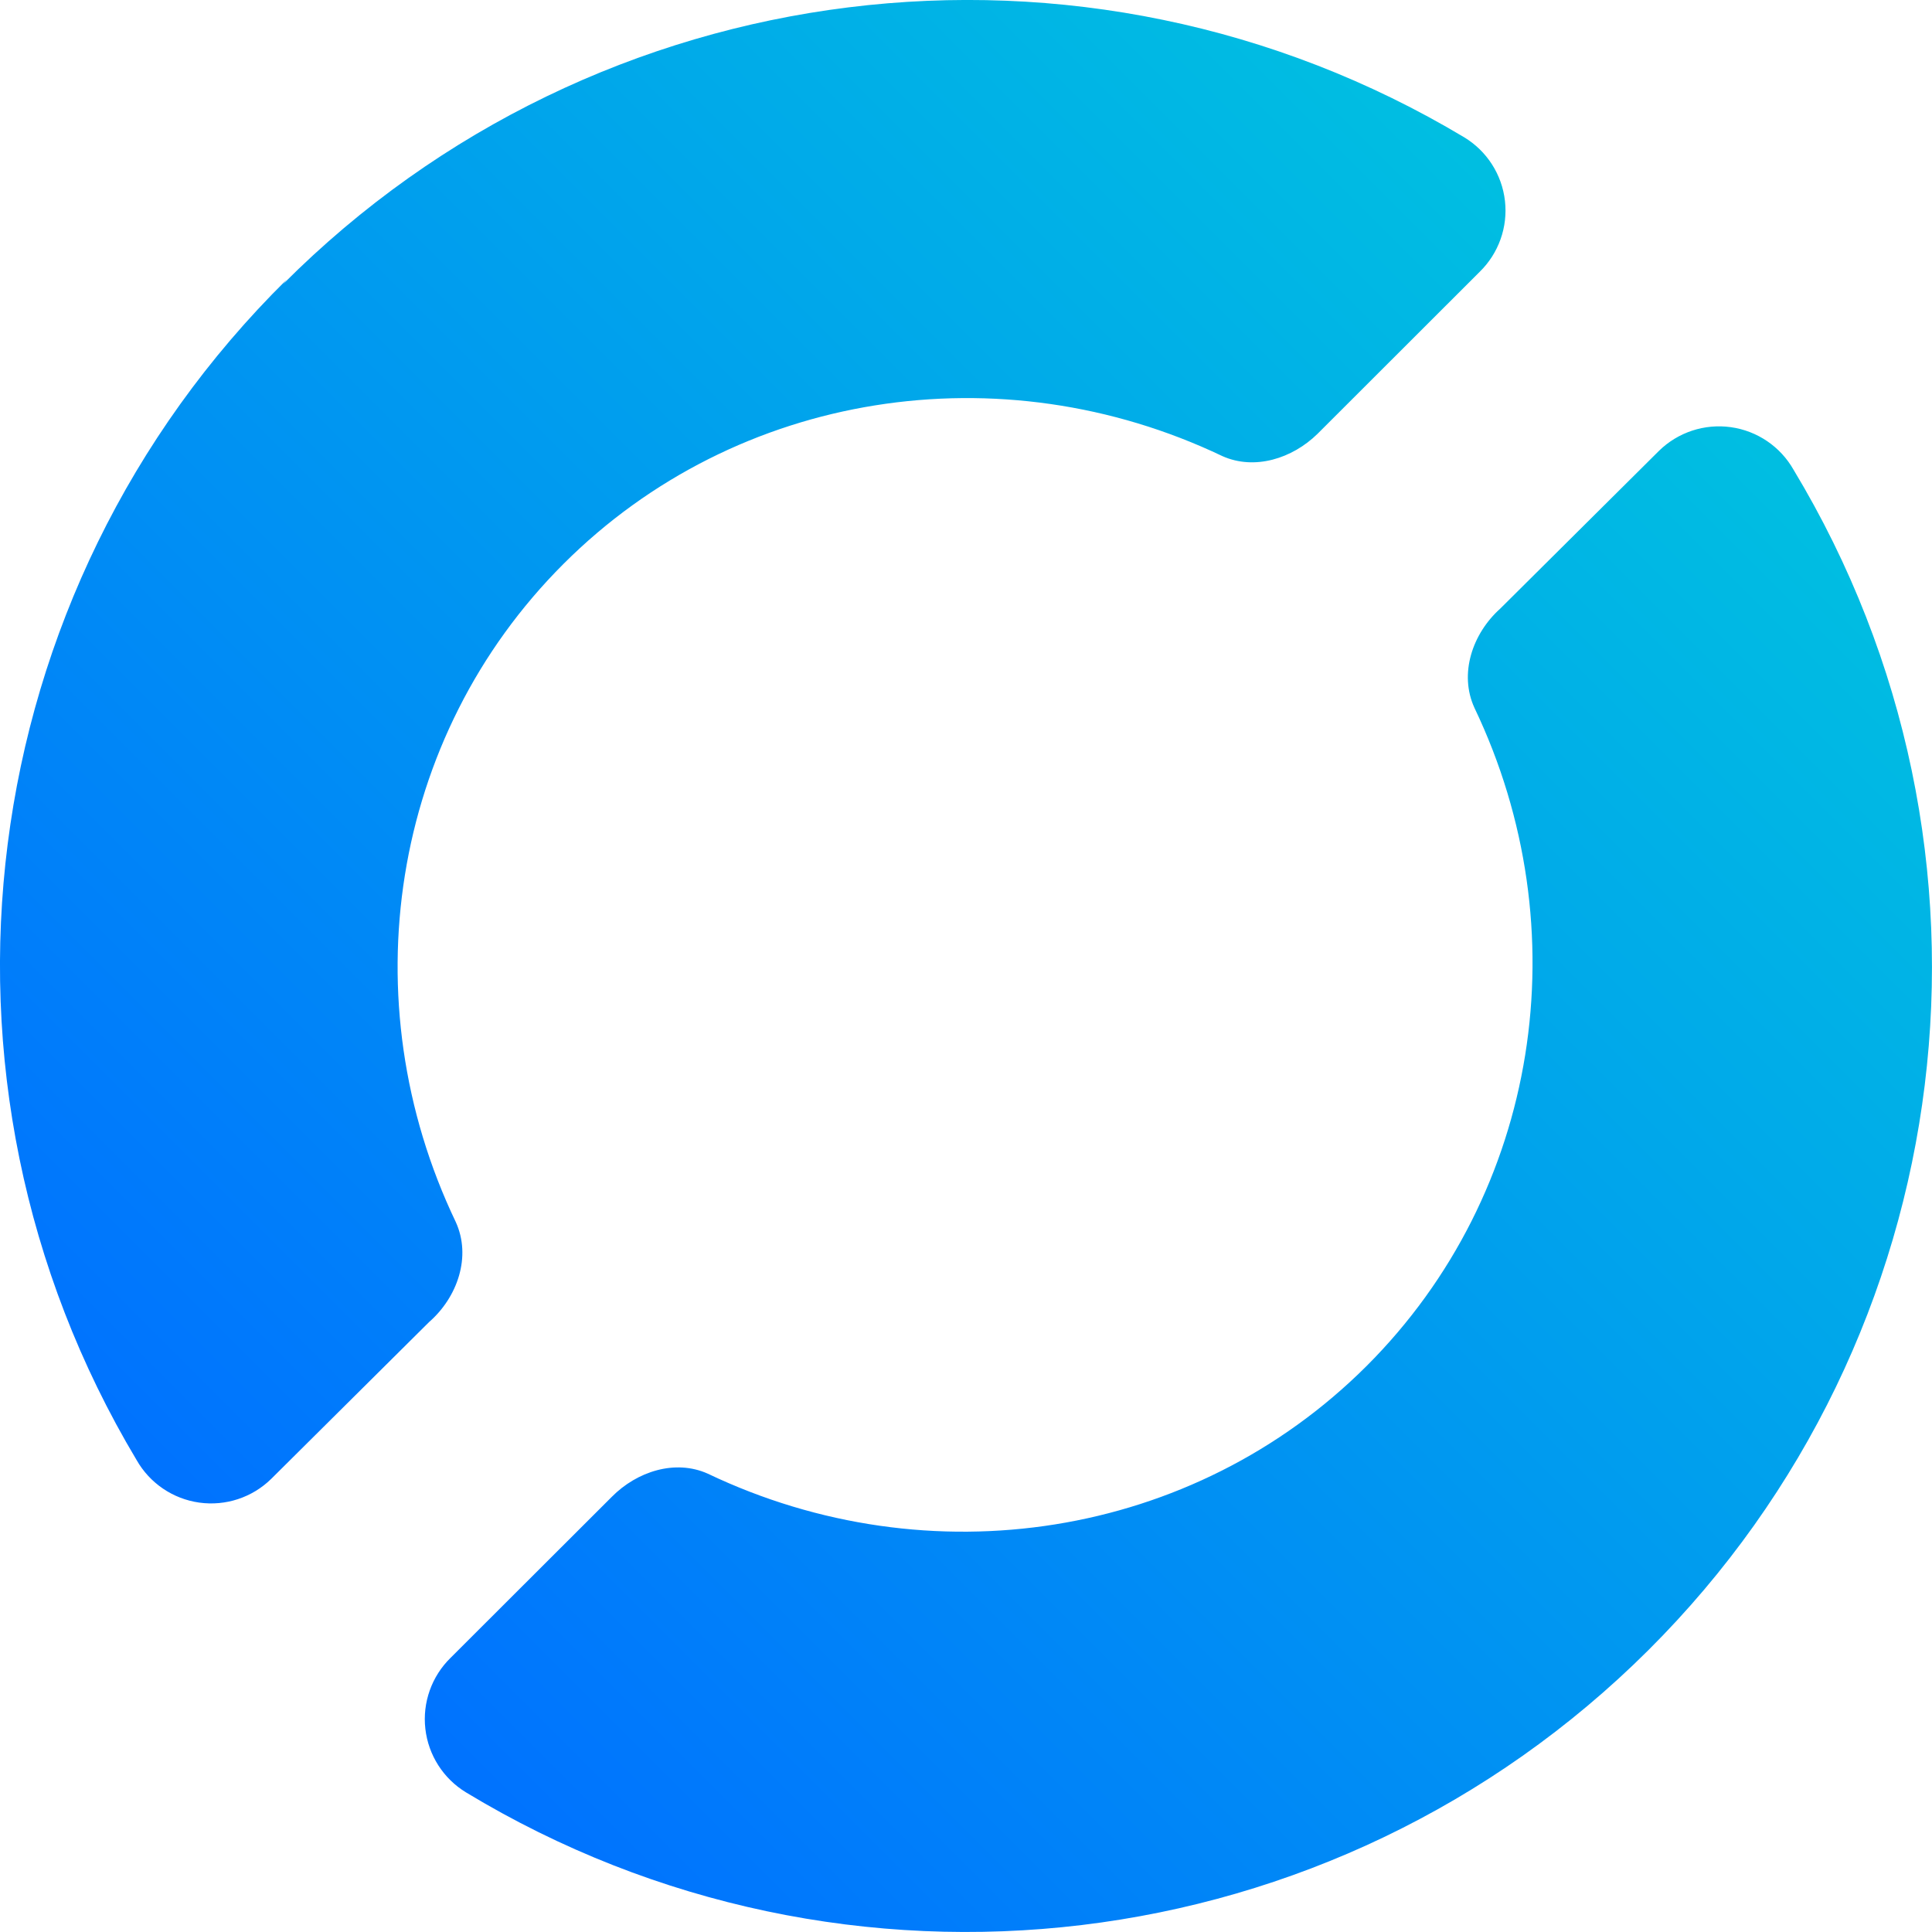
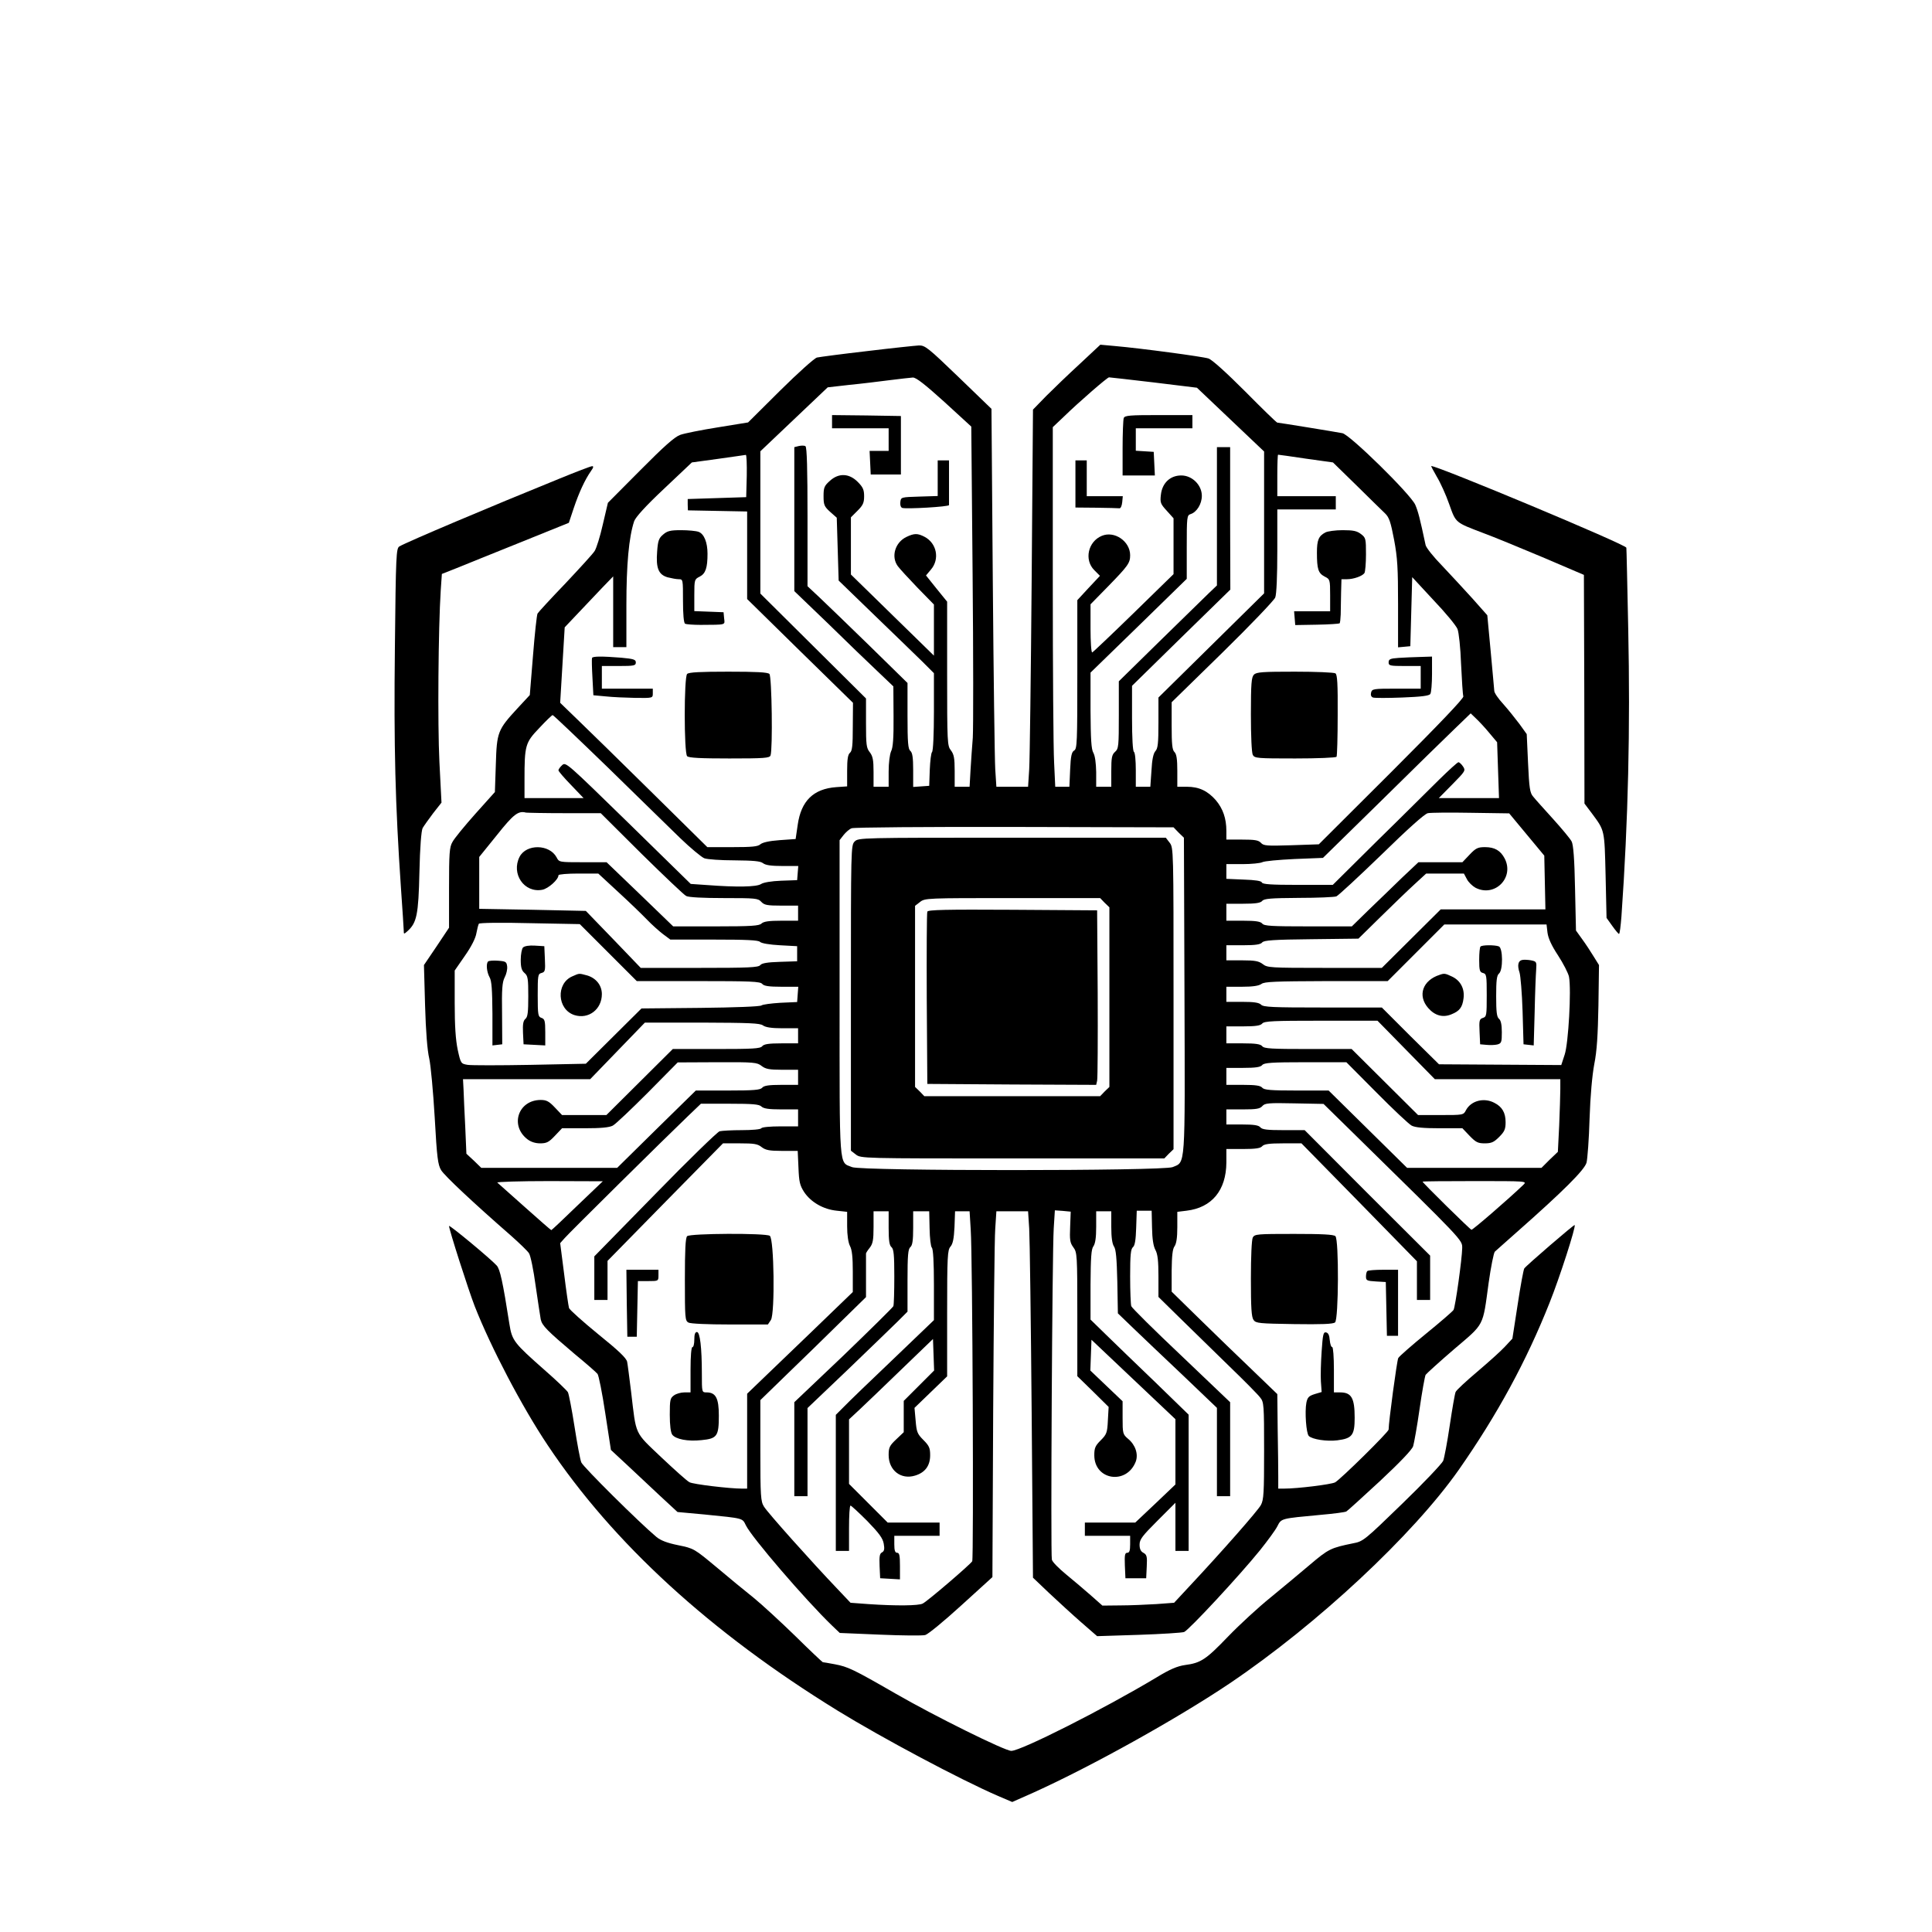
- <svg xmlns="http://www.w3.org/2000/svg" xmlns:xlink="http://www.w3.org/1999/xlink" xml:space="preserve" viewBox="66.993 897.484 26 26">
-   <linearGradient id="a" x1=".148" x2=".845" y1=".851" y2=".154" gradientTransform="matrix(26.301 0 0 26.331 90.674 911.757)" gradientUnits="userSpaceOnUse">
-     <stop offset="0" stop-color="#0071ff" />
-     <stop offset="1" stop-color="#00bfe1" />
-   </linearGradient>
-   <defs>
-     <linearGradient xlink:href="#a" id="b" x1=".148" x2=".845" y1=".851" y2=".154" gradientTransform="matrix(26.00048 0 0 25.99935 66.993 897.485)" gradientUnits="userSpaceOnUse" />
-   </defs>
-   <path fill="url(#b)" d="m89.318 903.552-2.135 2.122c-.376.337-.558.879-.347 1.337 1.422 2.976.882 6.524-1.452 8.856-2.335 2.331-5.887 2.87-8.866 1.449-.439-.197-.954-.03-1.292.312l-2.17 2.167a1.154 1.154 0 0 0 .208 1.81 13.005 13.005 0 0 0 15.91-1.912 12.97 12.97 0 0 0 1.956-15.887 1.154 1.154 0 0 0-1.812-.254zm-18.467-2.305a12.969 12.969 0 0 0-2.02 15.885 1.154 1.154 0 0 0 1.812.254l2.124-2.11c.385-.336.572-.884.359-1.348-1.423-2.976-.884-6.524 1.451-8.856 2.334-2.332 5.887-2.871 8.866-1.45.434.194.942.033 1.281-.3l2.182-2.18a1.152 1.152 0 0 0-.208-1.81 13.009 13.009 0 0 0-15.893 1.973z" />
+ <svg xmlns="http://www.w3.org/2000/svg" version="1.0" width="1024pt" height="1024pt" viewBox="0 0 1024 1024" preserveAspectRatio="xMidYMid meet">
+   <g transform="translate(0,1024) scale(0.1,-0.1)" fill="#000000" stroke="none">
+     <path d="M4595 8379 c-131 -15 -251 -31 -265 -34 -14 -4 -99 -80 -195 -175 l-170 -169 -160 -26 c-88 -14 -178 -32 -200 -40 -30 -11 -86 -61 -212 -188 l-171 -172 -27 -115 c-14 -63 -34 -126 -43 -140 -8 -14 -79 -91 -155 -172 -77 -80 -144 -153 -148 -160 -4 -8 -15 -108 -24 -223 l-17 -209 -65 -70 c-105 -114 -110 -126 -115 -298 l-5 -146 -104 -116 c-57 -64 -112 -131 -121 -149 -16 -27 -18 -61 -18 -243 l0 -211 -66 -99 -67 -99 6 -215 c4 -138 12 -238 22 -280 8 -36 21 -176 29 -312 12 -217 17 -251 34 -280 19 -31 174 -176 370 -347 45 -40 89 -82 96 -94 8 -12 24 -89 35 -172 12 -82 24 -162 27 -178 7 -33 34 -60 178 -182 62 -51 117 -99 123 -107 6 -7 25 -101 41 -208 l30 -195 84 -78 c46 -43 125 -117 176 -165 l93 -86 142 -13 c211 -21 201 -19 220 -57 29 -62 317 -397 456 -531 l42 -40 214 -9 c117 -5 225 -6 239 -2 15 4 100 74 191 157 l165 150 4 877 c3 482 7 919 11 970 l6 92 84 0 84 0 6 -92 c3 -51 9 -488 13 -972 l7 -878 85 -81 c47 -44 123 -114 170 -155 l85 -74 220 7 c121 4 229 11 241 15 25 10 292 297 402 433 40 50 82 107 92 127 22 43 17 41 230 61 69 6 130 14 136 18 6 3 86 76 178 161 106 99 170 166 176 185 5 17 21 105 34 197 13 91 28 173 32 181 5 7 73 69 151 136 163 139 151 116 183 351 12 85 27 160 33 166 7 6 59 53 117 104 247 218 359 330 369 368 5 20 13 125 16 232 4 122 14 231 25 290 14 69 19 154 22 310 l3 215 -28 45 c-15 25 -42 66 -61 92 l-33 46 -5 224 c-3 157 -9 231 -18 248 -7 14 -52 68 -99 120 -47 52 -95 105 -105 118 -17 19 -21 45 -27 177 l-7 154 -38 53 c-22 29 -60 77 -86 106 -27 29 -48 60 -48 70 -1 9 -9 104 -19 209 l-18 192 -78 88 c-44 49 -116 126 -161 174 -46 47 -85 96 -88 110 -31 146 -40 179 -55 214 -26 57 -346 371 -386 379 -36 7 -337 56 -345 56 -4 0 -80 74 -170 165 -100 100 -176 169 -195 175 -31 10 -358 54 -496 66 l-77 7 -108 -101 c-60 -55 -140 -132 -179 -171 l-70 -72 -7 -907 c-4 -499 -10 -949 -13 -999 l-6 -93 -84 0 -84 0 -6 93 c-3 50 -9 501 -13 1001 l-7 909 -175 169 c-161 155 -177 168 -210 167 -19 -1 -143 -14 -275 -30z m410 -269 l143 -131 7 -782 c4 -430 4 -820 1 -867 -4 -47 -9 -124 -12 -172 l-5 -88 -40 0 -39 0 0 84 c0 68 -4 88 -20 109 -19 24 -20 40 -20 407 l0 381 -56 69 -56 70 26 31 c48 56 31 140 -34 174 -37 19 -54 19 -96 -1 -60 -29 -82 -104 -46 -154 10 -14 57 -65 105 -115 l87 -89 0 -135 0 -136 -92 90 c-51 50 -150 146 -220 215 l-128 125 0 151 0 152 35 35 c29 29 35 42 35 77 0 34 -6 48 -34 76 -46 46 -101 48 -148 5 -29 -26 -33 -35 -33 -81 0 -46 4 -55 35 -83 l35 -31 5 -166 5 -167 190 -184 c105 -101 218 -211 253 -245 l62 -62 0 -204 c0 -116 -4 -208 -10 -214 -5 -5 -10 -47 -12 -94 l-3 -85 -42 -3 -43 -3 0 89 c0 67 -4 93 -15 102 -12 10 -15 44 -15 186 l0 174 -202 198 c-112 109 -231 224 -265 256 l-63 59 0 368 c0 248 -3 370 -11 374 -5 4 -21 4 -35 1 l-24 -6 0 -382 0 -381 178 -171 c97 -95 215 -209 262 -253 l85 -81 1 -159 c1 -114 -3 -166 -13 -185 -7 -16 -13 -60 -13 -108 l0 -80 -40 0 -40 0 0 79 c0 63 -4 83 -20 104 -18 22 -20 40 -20 155 l0 130 -280 278 -280 278 0 377 0 377 179 170 178 169 114 13 c63 6 159 18 214 25 55 7 110 13 123 14 17 1 64 -36 167 -129z m1110 103 l229 -28 178 -169 178 -169 0 -376 0 -376 -280 -276 -280 -276 0 -133 c0 -109 -3 -137 -16 -151 -11 -12 -18 -45 -21 -103 l-6 -86 -38 0 -39 0 0 89 c0 50 -4 93 -10 96 -6 4 -10 74 -10 178 l0 172 260 255 261 255 -1 378 0 377 -35 0 -35 0 0 -366 0 -367 -43 -41 c-23 -22 -140 -137 -260 -254 l-217 -213 0 -178 c0 -165 -1 -179 -20 -196 -17 -15 -20 -31 -20 -102 l0 -83 -40 0 -40 0 0 78 c-1 48 -6 86 -15 102 -11 19 -14 70 -15 225 l0 200 255 248 255 249 0 168 c0 159 1 169 20 175 33 10 60 54 60 97 0 57 -51 108 -109 108 -59 0 -101 -40 -108 -102 -5 -42 -2 -49 31 -85 l36 -40 0 -148 0 -148 -211 -206 c-116 -113 -215 -207 -220 -209 -5 -2 -9 55 -9 126 l0 129 95 97 c104 107 115 122 115 163 0 74 -83 131 -150 103 -73 -30 -95 -127 -40 -182 l30 -30 -60 -64 -60 -65 0 -394 c0 -359 -1 -395 -17 -403 -13 -8 -18 -29 -21 -101 l-4 -91 -38 0 -37 0 -6 128 c-4 70 -7 498 -7 952 l0 826 58 55 c79 77 231 209 240 209 4 0 110 -12 237 -27z m-2157 -495 l-3 -113 -155 -5 -155 -5 0 -30 1 -30 157 -3 157 -3 0 -232 0 -232 280 -275 281 -275 -1 -126 c0 -100 -3 -129 -15 -139 -11 -9 -15 -34 -15 -95 l0 -83 -58 -4 c-121 -9 -186 -73 -204 -200 l-11 -75 -85 -6 c-55 -4 -90 -12 -102 -22 -13 -12 -44 -15 -149 -15 l-132 0 -297 293 c-163 161 -339 333 -390 382 l-93 90 12 200 12 200 71 75 c39 41 97 102 128 135 l58 60 0 -187 0 -188 35 0 35 0 0 223 c0 215 13 359 41 444 7 21 60 80 158 172 l148 140 139 19 c76 11 143 20 147 21 4 1 6 -50 5 -111z m2964 91 l143 -20 125 -122 c68 -67 136 -134 151 -148 22 -21 30 -46 48 -140 18 -96 21 -151 21 -342 l0 -228 33 3 32 3 5 183 5 183 113 -122 c63 -66 120 -135 127 -153 7 -17 16 -99 19 -186 4 -85 9 -162 12 -171 3 -10 -129 -148 -381 -400 l-385 -384 -146 -5 c-130 -4 -147 -3 -161 13 -13 14 -33 17 -100 17 l-83 0 0 46 c0 66 -18 118 -56 163 -43 49 -89 71 -153 71 l-51 0 0 84 c0 62 -4 89 -15 100 -12 11 -15 42 -15 139 l0 125 269 263 c148 145 274 277 280 292 7 17 11 116 11 248 l0 219 155 0 155 0 0 35 0 35 -155 0 -155 0 0 110 c0 61 2 110 4 110 3 0 69 -9 148 -21z m971 -1453 l42 -50 5 -148 5 -148 -160 0 -159 0 72 73 c69 70 71 73 56 95 -8 12 -19 22 -24 22 -5 0 -51 -42 -102 -92 -52 -51 -199 -198 -329 -325 l-235 -233 -186 0 c-140 0 -187 3 -190 13 -3 8 -35 13 -96 15 l-92 4 0 39 0 39 86 0 c47 0 94 5 104 10 10 6 87 13 171 17 l151 6 307 301 c168 166 344 338 391 383 l85 82 28 -27 c16 -15 48 -49 70 -76z m-4672 -183 c156 -153 329 -321 384 -375 55 -53 113 -101 128 -107 16 -6 88 -11 160 -11 100 -1 137 -4 151 -15 14 -11 45 -15 104 -15 l83 0 -3 -37 -3 -38 -85 -3 c-51 -2 -94 -9 -107 -18 -24 -15 -127 -17 -285 -5 l-87 6 -331 324 c-323 315 -331 323 -350 306 -11 -10 -20 -22 -20 -28 0 -5 30 -40 67 -78 l66 -69 -156 0 -157 0 0 98 c0 181 4 196 78 273 35 38 68 69 71 69 4 0 135 -125 292 -277z m-228 -243 l191 0 215 -214 c119 -117 226 -219 238 -225 13 -7 89 -11 201 -11 166 0 180 -1 197 -20 16 -17 31 -20 107 -20 l88 0 0 -40 0 -40 -89 0 c-66 0 -93 -4 -105 -15 -12 -12 -53 -15 -241 -15 l-227 0 -176 170 -177 170 -126 0 c-125 0 -126 0 -139 26 -38 70 -160 72 -196 3 -46 -90 24 -193 120 -175 32 6 86 54 86 77 0 5 47 9 105 9 l106 0 107 -99 c59 -54 127 -120 152 -146 25 -26 63 -60 84 -76 l39 -29 232 0 c171 0 234 -3 243 -12 8 -8 51 -15 105 -18 l92 -5 0 -40 0 -40 -92 -3 c-65 -2 -95 -7 -103 -17 -10 -13 -63 -15 -323 -15 l-311 0 -145 151 -146 151 -282 6 -283 5 0 138 0 137 93 115 c89 112 114 131 155 120 8 -1 100 -3 205 -3z m5099 -113 l93 -112 3 -142 3 -143 -277 0 -278 0 -156 -155 -156 -155 -303 0 c-288 0 -304 1 -328 20 -21 16 -41 20 -109 20 l-84 0 0 40 0 40 89 0 c65 0 92 4 101 15 9 11 58 15 261 17 l249 3 117 115 c65 64 146 142 180 173 l62 57 100 0 100 0 16 -30 c8 -16 29 -36 45 -45 102 -53 208 53 155 155 -22 42 -53 60 -104 60 -38 0 -49 -5 -82 -40 l-38 -40 -117 0 -116 0 -87 -82 c-47 -46 -126 -122 -176 -170 l-90 -88 -231 0 c-194 0 -234 2 -244 15 -9 11 -35 15 -101 15 l-89 0 0 45 0 45 89 0 c66 0 92 4 101 15 10 12 45 15 194 16 99 0 189 4 199 8 10 4 117 103 239 221 138 135 229 217 246 220 14 3 117 4 228 2 l203 -3 93 -112z m-1845 10 l28 -27 3 -835 c3 -928 6 -882 -63 -911 -51 -21 -1649 -21 -1699 0 -70 29 -66 -31 -66 897 l0 836 21 27 c12 15 31 32 43 36 11 5 400 8 863 7 l843 -2 27 -28z m-3023 -636 l151 -151 326 0 c278 0 328 -2 339 -15 9 -11 35 -15 102 -15 l89 0 -3 -40 -3 -41 -89 -4 c-49 -3 -94 -9 -100 -14 -7 -6 -143 -11 -324 -13 l-312 -3 -147 -146 -148 -147 -295 -6 c-162 -3 -311 -3 -331 0 -36 6 -37 7 -53 80 -11 53 -16 125 -16 248 l0 172 54 78 c35 50 57 94 61 120 4 22 10 45 13 50 3 5 117 7 270 3 l265 -5 151 -151z m4978 106 c4 -30 21 -68 56 -121 28 -43 54 -94 58 -113 13 -69 -3 -354 -23 -413 l-18 -55 -324 2 -324 2 -152 150 -151 151 -313 0 c-264 0 -315 2 -327 15 -11 11 -38 15 -100 15 l-84 0 0 40 0 40 83 0 c58 0 89 5 103 15 16 12 74 14 344 15 l325 0 150 150 150 150 271 0 271 0 5 -43z m-749 -622 l152 -155 333 0 332 0 0 -53 c0 -30 -3 -116 -6 -193 l-7 -139 -44 -42 -43 -43 -356 0 -356 0 -208 205 -208 205 -170 0 c-138 0 -172 3 -182 15 -9 11 -35 15 -101 15 l-89 0 0 45 0 45 89 0 c66 0 92 4 101 15 10 12 49 15 229 15 l217 0 160 -161 c87 -88 171 -167 186 -175 19 -10 63 -14 148 -14 l121 0 38 -40 c33 -34 44 -40 80 -40 36 0 49 6 77 34 28 28 34 41 34 78 0 50 -18 82 -60 103 -55 29 -123 11 -150 -39 -13 -26 -15 -26 -134 -26 l-120 0 -176 175 -176 175 -231 0 c-193 0 -233 2 -243 15 -9 11 -35 15 -101 15 l-89 0 0 45 0 45 89 0 c66 0 92 4 101 15 11 13 58 15 312 15 l299 0 152 -155z m-3409 130 c14 -10 45 -15 103 -15 l83 0 0 -40 0 -40 -89 0 c-66 0 -92 -4 -101 -15 -10 -13 -50 -15 -243 -15 l-231 0 -176 -175 -176 -175 -117 0 -118 0 -38 40 c-31 33 -45 40 -75 40 -119 0 -165 -135 -71 -208 18 -14 42 -22 68 -22 34 0 46 6 78 40 l38 40 121 0 c85 0 129 4 148 14 15 8 98 87 186 175 l158 160 210 1 c196 1 211 -1 235 -20 21 -16 40 -20 109 -20 l84 0 0 -40 0 -40 -89 0 c-66 0 -92 -4 -101 -15 -10 -12 -44 -15 -182 -15 l-170 0 -209 -205 -208 -205 -360 0 -360 0 -39 38 -40 37 -6 140 c-4 77 -8 166 -9 198 l-3 57 337 0 337 0 145 150 145 150 303 0 c252 -1 307 -3 323 -15z m3126 -568 c590 -579 580 -568 580 -612 -1 -57 -36 -310 -46 -328 -5 -8 -71 -65 -146 -126 -76 -62 -142 -120 -147 -129 -7 -13 -51 -340 -51 -379 0 -13 -256 -265 -284 -280 -22 -11 -199 -33 -271 -33 l-30 0 0 62 c0 35 -1 148 -3 251 l-2 188 -137 132 c-76 72 -202 195 -280 271 l-143 140 0 111 c1 81 5 115 15 129 10 14 15 45 15 102 l0 81 49 6 c134 16 210 108 211 255 l0 72 89 0 c66 0 92 4 101 15 10 11 36 15 110 15 l98 0 306 -312 306 -313 0 -102 0 -103 35 0 35 0 0 117 0 118 -333 332 -332 333 -111 0 c-87 0 -114 3 -124 15 -9 11 -34 15 -96 15 l-84 0 0 40 0 40 88 0 c71 0 90 3 103 18 13 15 32 17 169 14 l155 -3 155 -152z m-3134 138 c12 -11 39 -15 105 -15 l89 0 0 -45 0 -45 -94 0 c-53 0 -98 -4 -101 -10 -3 -6 -49 -10 -103 -10 -53 0 -106 -3 -118 -6 -11 -3 -166 -153 -342 -334 l-322 -329 0 -115 0 -116 35 0 35 0 0 104 0 103 306 312 306 311 90 0 c75 0 94 -3 115 -20 21 -16 41 -20 108 -20 l83 0 4 -88 c3 -76 7 -94 30 -130 36 -54 102 -92 173 -99 l55 -6 0 -76 c0 -48 6 -87 15 -105 11 -20 15 -60 15 -136 l0 -108 -227 -219 c-125 -120 -251 -241 -280 -269 l-53 -51 0 -251 0 -252 -27 0 c-66 0 -260 23 -279 34 -12 6 -79 66 -149 132 -145 138 -132 112 -160 347 -9 73 -18 144 -21 159 -4 20 -45 59 -154 147 -82 67 -151 129 -154 138 -3 10 -15 91 -26 181 l-21 163 24 27 c25 29 534 532 652 645 l70 67 153 0 c123 0 156 -3 168 -15z m-976 -525 c-74 -72 -136 -130 -138 -130 -2 0 -65 55 -140 122 -75 67 -141 125 -146 130 -6 4 118 8 275 8 l284 -1 -135 -129z m5015 111 c-79 -76 -270 -241 -276 -239 -9 3 -259 249 -259 255 0 2 125 3 277 3 273 0 277 0 258 -19z m-2403 -223 c-3 -69 -1 -85 17 -109 20 -27 21 -40 21 -356 l0 -327 83 -81 83 -82 -4 -71 c-3 -66 -7 -75 -38 -106 -29 -29 -34 -41 -34 -79 0 -133 172 -159 220 -33 14 39 -2 88 -41 120 -28 24 -29 28 -29 112 l0 87 -85 81 -86 82 3 81 3 82 223 -211 222 -210 0 -173 0 -173 -106 -101 -107 -101 -133 0 -134 0 0 -35 0 -35 120 0 120 0 0 -45 c0 -34 -4 -45 -15 -45 -13 0 -15 -12 -13 -67 l3 -68 55 0 55 0 3 62 c3 54 0 63 -18 73 -14 7 -20 21 -20 43 0 28 14 46 95 127 l95 95 0 -128 0 -127 35 0 35 0 0 361 0 361 -177 172 c-98 94 -215 207 -260 251 l-83 81 0 184 c1 147 4 189 15 204 10 14 15 45 15 103 l0 83 40 0 40 0 0 -83 c0 -55 5 -89 14 -103 11 -15 15 -64 18 -187 l3 -168 80 -77 c44 -42 162 -155 263 -250 l182 -174 0 -234 0 -234 35 0 35 0 0 249 0 249 -259 247 c-143 135 -262 253 -265 262 -3 8 -6 79 -6 158 0 113 3 145 15 155 10 8 15 38 17 103 l3 90 39 0 40 0 2 -89 c1 -60 7 -99 18 -119 12 -22 16 -58 16 -140 l0 -109 113 -111 c61 -60 178 -174 259 -253 81 -78 156 -154 167 -169 20 -24 21 -38 21 -282 0 -225 -2 -260 -17 -288 -17 -31 -205 -245 -381 -433 l-79 -85 -94 -7 c-52 -3 -137 -7 -190 -7 l-96 -1 -61 54 c-33 29 -92 79 -131 111 -39 32 -74 67 -76 79 -7 29 2 1637 10 1756 l6 95 42 -3 42 -4 -3 -80z m-962 -7 c0 -66 4 -92 15 -101 12 -10 15 -41 15 -155 0 -79 -2 -150 -5 -158 -4 -8 -123 -125 -265 -262 l-260 -247 0 -249 0 -249 35 0 35 0 0 233 0 234 213 203 c116 112 236 227 265 256 l52 52 0 165 c0 134 3 167 15 177 11 9 15 35 15 101 l0 89 43 0 42 0 2 -91 c1 -50 6 -96 12 -102 7 -7 11 -77 11 -197 l0 -187 -217 -208 c-120 -114 -237 -227 -260 -251 l-43 -43 0 -360 0 -361 35 0 35 0 0 120 c0 66 3 120 8 120 4 0 44 -37 89 -82 62 -64 82 -91 87 -120 5 -28 3 -39 -9 -46 -13 -6 -15 -22 -13 -73 l3 -64 53 -3 52 -3 0 70 c0 56 -3 71 -15 71 -11 0 -15 12 -15 45 l0 45 120 0 120 0 0 35 0 35 -138 0 -137 0 -103 103 -102 102 0 171 0 171 58 54 c31 29 131 125 222 213 l165 159 3 -83 3 -84 -81 -81 -80 -80 0 -83 0 -83 -40 -38 c-35 -33 -40 -43 -40 -83 0 -81 65 -132 140 -109 53 16 80 52 80 108 0 38 -5 50 -36 81 -32 32 -36 42 -41 103 l-6 67 87 84 86 83 0 334 c0 304 2 336 18 354 12 14 18 41 21 103 l3 84 38 0 39 0 6 -97 c10 -146 16 -1742 8 -1758 -10 -17 -235 -210 -262 -224 -21 -12 -142 -13 -289 -3 l-94 7 -71 75 c-129 135 -370 404 -388 435 -17 27 -19 55 -19 297 l0 267 142 138 c79 76 205 199 280 273 l138 135 0 113 c0 61 0 114 0 117 -1 3 8 17 20 32 16 21 20 40 20 109 l0 84 40 0 40 0 0 -89z" />
+     <path d="M4410 8005 l0 -35 150 0 150 0 0 -60 0 -60 -50 0 -51 0 3 -62 3 -63 80 0 80 0 0 155 0 155 -182 3 -183 2 0 -35z" />
+     <path d="M4970 7705 l0 -94 -97 -3 c-97 -3 -98 -3 -101 -29 -2 -15 2 -28 10 -31 21 -7 248 6 248 15 0 4 0 59 0 122 l0 115 -30 0 -30 0 0 -95z" />
+     <path d="M5956 8024 c-3 -9 -6 -81 -6 -160 l0 -144 85 0 86 0 -3 63 -3 62 -47 3 -48 3 0 60 0 59 150 0 150 0 0 35 0 35 -179 0 c-154 0 -180 -2 -185 -16z" />
+     <path d="M5700 7675 l0 -125 110 -1 c61 -1 116 -2 123 -3 7 -1 13 13 15 32 l3 32 -95 0 -96 0 0 95 0 95 -30 0 -30 0 0 -125z" />
+     <path d="M3515 7407 c-23 -19 -28 -33 -32 -90 -7 -88 7 -123 56 -137 20 -5 46 -10 59 -10 22 0 22 -2 22 -114 0 -72 4 -117 11 -122 6 -3 43 -6 82 -6 139 1 129 -2 125 35 l-3 32 -77 3 -78 3 0 84 c0 83 1 85 29 99 31 16 41 47 41 121 0 60 -18 105 -47 116 -13 5 -55 9 -93 9 -57 0 -73 -4 -95 -23z" />
+     <path d="M3138 6753 c-2 -5 -1 -51 2 -103 l5 -95 65 -6 c36 -4 107 -7 158 -8 92 -1 92 -1 92 24 l0 25 -135 0 -135 0 0 60 0 60 90 0 c81 0 90 2 90 19 0 15 -11 19 -77 25 -100 8 -151 8 -155 -1z" />
+     <path d="M3642 6668 c-17 -17 -17 -419 0 -436 9 -9 72 -12 224 -12 184 0 213 2 218 16 12 31 7 419 -6 432 -9 9 -71 12 -218 12 -147 0 -209 -3 -218 -12z" />
+     <path d="M7025 7418 c-36 -19 -45 -40 -45 -107 0 -88 7 -109 41 -127 28 -14 29 -16 29 -99 l0 -85 -96 0 -95 0 3 -36 3 -37 115 2 c63 1 117 5 120 7 3 3 5 24 6 47 0 23 1 75 2 115 l2 72 29 0 c36 0 83 17 93 33 4 7 8 51 8 99 0 82 -1 88 -26 107 -22 17 -41 21 -98 21 -39 0 -80 -6 -91 -12z" />
+     <path d="M7413 6753 c-45 -3 -53 -7 -53 -24 0 -17 7 -19 85 -19 l85 0 0 -60 0 -60 -129 0 c-122 0 -129 -1 -134 -21 -3 -13 0 -22 10 -26 8 -3 78 -3 155 0 102 4 143 9 149 19 5 7 9 55 9 106 l0 92 -62 -2 c-35 -1 -87 -3 -115 -5z" />
+     <path d="M6646 6664 c-13 -13 -16 -46 -16 -210 0 -116 4 -203 10 -215 10 -18 23 -19 225 -19 117 0 216 4 219 9 3 5 6 104 6 221 1 165 -2 215 -12 221 -7 5 -104 9 -215 9 -170 0 -204 -2 -217 -16z" />
+     <path d="M4530 5780 c-20 -20 -20 -33 -20 -829 l0 -810 26 -20 c27 -21 32 -21 831 -21 l804 0 24 25 25 24 0 799 c0 793 0 799 -21 826 l-20 26 -815 0 c-801 0 -814 0 -834 -20z m1325 -325 l25 -24 0 -476 0 -476 -25 -24 -24 -25 -466 0 -466 0 -24 25 -25 24 0 480 0 480 26 20 c26 21 36 21 491 21 l464 0 24 -25z" />
+     <path d="M4915 5408 c-3 -7 -4 -215 -3 -463 l3 -450 447 -3 448 -2 5 22 c3 13 4 221 3 463 l-3 440 -448 3 c-353 2 -449 0 -452 -10z" />
+     <path d="M2772 5218 c-6 -6 -12 -36 -12 -65 0 -41 5 -57 20 -70 18 -15 20 -30 20 -124 0 -84 -3 -109 -15 -119 -12 -10 -15 -29 -13 -74 l3 -61 58 -3 57 -3 0 70 c0 61 -3 70 -20 76 -18 6 -20 15 -20 120 0 105 1 113 20 118 19 5 21 12 18 74 l-3 68 -50 3 c-30 2 -55 -2 -63 -10z" />
+     <path d="M2587 5144 c-12 -12 -7 -57 8 -84 11 -19 14 -66 15 -193 l0 -168 26 3 26 3 -1 162 c-2 131 1 168 14 193 9 17 15 43 13 58 -3 24 -7 27 -48 30 -25 2 -49 0 -53 -4z" />
+     <path d="M3033 5065 c-87 -38 -80 -175 11 -205 75 -24 146 30 146 111 0 47 -31 85 -78 99 -45 12 -40 12 -79 -5z" />
+     <path d="M7847 5223 c-4 -3 -7 -35 -7 -71 0 -55 3 -65 20 -69 19 -5 20 -14 20 -118 0 -106 -1 -114 -20 -120 -19 -6 -21 -14 -18 -73 l3 -67 34 -3 c19 -2 44 -1 57 2 22 6 24 12 24 65 0 40 -5 63 -15 71 -12 10 -15 37 -15 120 0 83 3 110 15 120 22 18 21 136 -1 144 -21 8 -89 8 -97 -1z" />
+     <path d="M8068 5152 c-22 -4 -27 -29 -14 -67 5 -16 13 -109 16 -205 l5 -175 27 -3 27 -3 5 178 c2 98 6 198 8 223 3 42 2 44 -27 50 -16 3 -38 4 -47 2z" />
+     <path d="M7630 5073 c-90 -29 -118 -110 -60 -176 35 -40 78 -52 123 -33 43 17 58 37 64 84 7 51 -16 95 -61 116 -36 17 -41 18 -66 9z" />
+     <path d="M6640 3681 c-6 -12 -10 -101 -10 -218 0 -156 3 -203 14 -219 13 -18 30 -19 216 -22 144 -2 206 0 216 9 19 15 21 438 2 457 -9 9 -71 12 -220 12 -195 0 -208 -1 -218 -19z" />
+     <path d="M7247 3503 c-4 -3 -7 -17 -7 -29 0 -21 5 -23 53 -26 l52 -3 3 -142 3 -143 29 0 30 0 0 175 0 175 -78 0 c-43 0 -82 -3 -85 -7z" />
+     <path d="M7005 3078 c-4 -57 -6 -129 -4 -160 l4 -56 -37 -11 c-31 -10 -38 -17 -44 -46 -9 -48 -1 -162 13 -176 18 -18 95 -30 151 -23 79 10 92 27 92 120 0 104 -17 134 -77 134 l-33 0 0 120 c0 68 -4 120 -9 120 -6 0 -11 17 -13 37 -2 26 -8 39 -20 41 -14 3 -17 -12 -23 -100z" />
+     <path d="M3642 3688 c-9 -9 -12 -74 -12 -230 0 -205 1 -218 19 -228 12 -6 101 -10 220 -10 l201 0 16 24 c22 35 17 431 -6 446 -23 15 -423 13 -438 -2z" />
+     <path d="M3322 3333 l3 -178 25 0 25 0 3 148 3 147 54 0 c54 0 55 0 55 30 l0 30 -85 0 -85 0 2 -177z" />
+     <path d="M3680 3140 c0 -22 -4 -40 -10 -40 -6 0 -10 -47 -10 -120 l0 -120 -33 0 c-18 0 -43 -7 -55 -16 -20 -14 -22 -24 -22 -103 0 -55 5 -94 13 -105 18 -24 82 -37 155 -29 83 8 92 21 92 130 0 92 -16 123 -65 123 -25 0 -25 0 -25 99 0 139 -10 221 -26 221 -10 0 -14 -13 -14 -40z" />
+     <path d="M2965 7703 c-365 -148 -807 -335 -848 -359 -17 -10 -19 -43 -24 -535 -6 -529 2 -832 32 -1274 8 -115 15 -219 15 -229 0 -18 1 -18 20 -1 49 44 58 87 63 312 3 135 10 219 17 234 7 12 32 47 56 79 l44 56 -11 215 c-10 201 -6 711 7 910 l6 87 76 30 c43 17 194 79 337 136 l260 105 26 78 c28 83 59 150 91 196 14 19 15 27 6 26 -7 0 -85 -30 -173 -66z" />
+     <path d="M7615 7714 c19 -31 49 -97 66 -146 36 -101 31 -96 180 -153 52 -19 193 -77 314 -128 l220 -94 2 -606 1 -606 40 -53 c68 -92 66 -84 72 -328 l5 -225 30 -42 c17 -24 33 -43 36 -43 4 0 9 42 13 93 36 513 47 996 36 1522 -5 237 -9 431 -10 432 -2 17 -998 433 -1034 433 -2 0 11 -25 29 -56z" />
+     <path d="M2380 3742 c0 -19 103 -340 136 -425 86 -219 251 -534 387 -737 346 -519 863 -992 1537 -1407 236 -145 647 -364 850 -452 l75 -32 115 51 c305 138 760 391 1038 578 464 313 971 786 1214 1132 204 292 358 575 481 885 53 132 141 405 133 412 -3 4 -256 -214 -267 -230 -4 -6 -20 -91 -35 -191 l-28 -181 -40 -43 c-21 -23 -88 -83 -147 -133 -59 -50 -111 -98 -114 -107 -4 -9 -18 -89 -31 -177 -13 -88 -29 -173 -35 -188 -7 -15 -104 -118 -217 -227 -201 -195 -207 -200 -261 -210 -118 -24 -130 -30 -229 -114 -53 -45 -148 -124 -209 -174 -62 -50 -162 -142 -223 -205 -118 -123 -145 -141 -229 -152 -41 -6 -80 -22 -155 -68 -281 -168 -715 -387 -766 -387 -34 0 -406 184 -614 304 -224 129 -252 142 -321 155 -32 6 -61 11 -64 11 -2 0 -68 62 -145 138 -78 76 -177 167 -221 203 -44 35 -133 108 -198 163 -118 98 -119 99 -202 116 -59 12 -93 25 -116 44 -92 77 -389 372 -398 395 -6 14 -22 100 -36 190 -14 90 -30 172 -35 182 -6 10 -61 63 -123 117 -163 144 -173 156 -187 244 -35 225 -50 291 -67 310 -31 35 -253 219 -253 210z" />
+   </g>
</svg>
